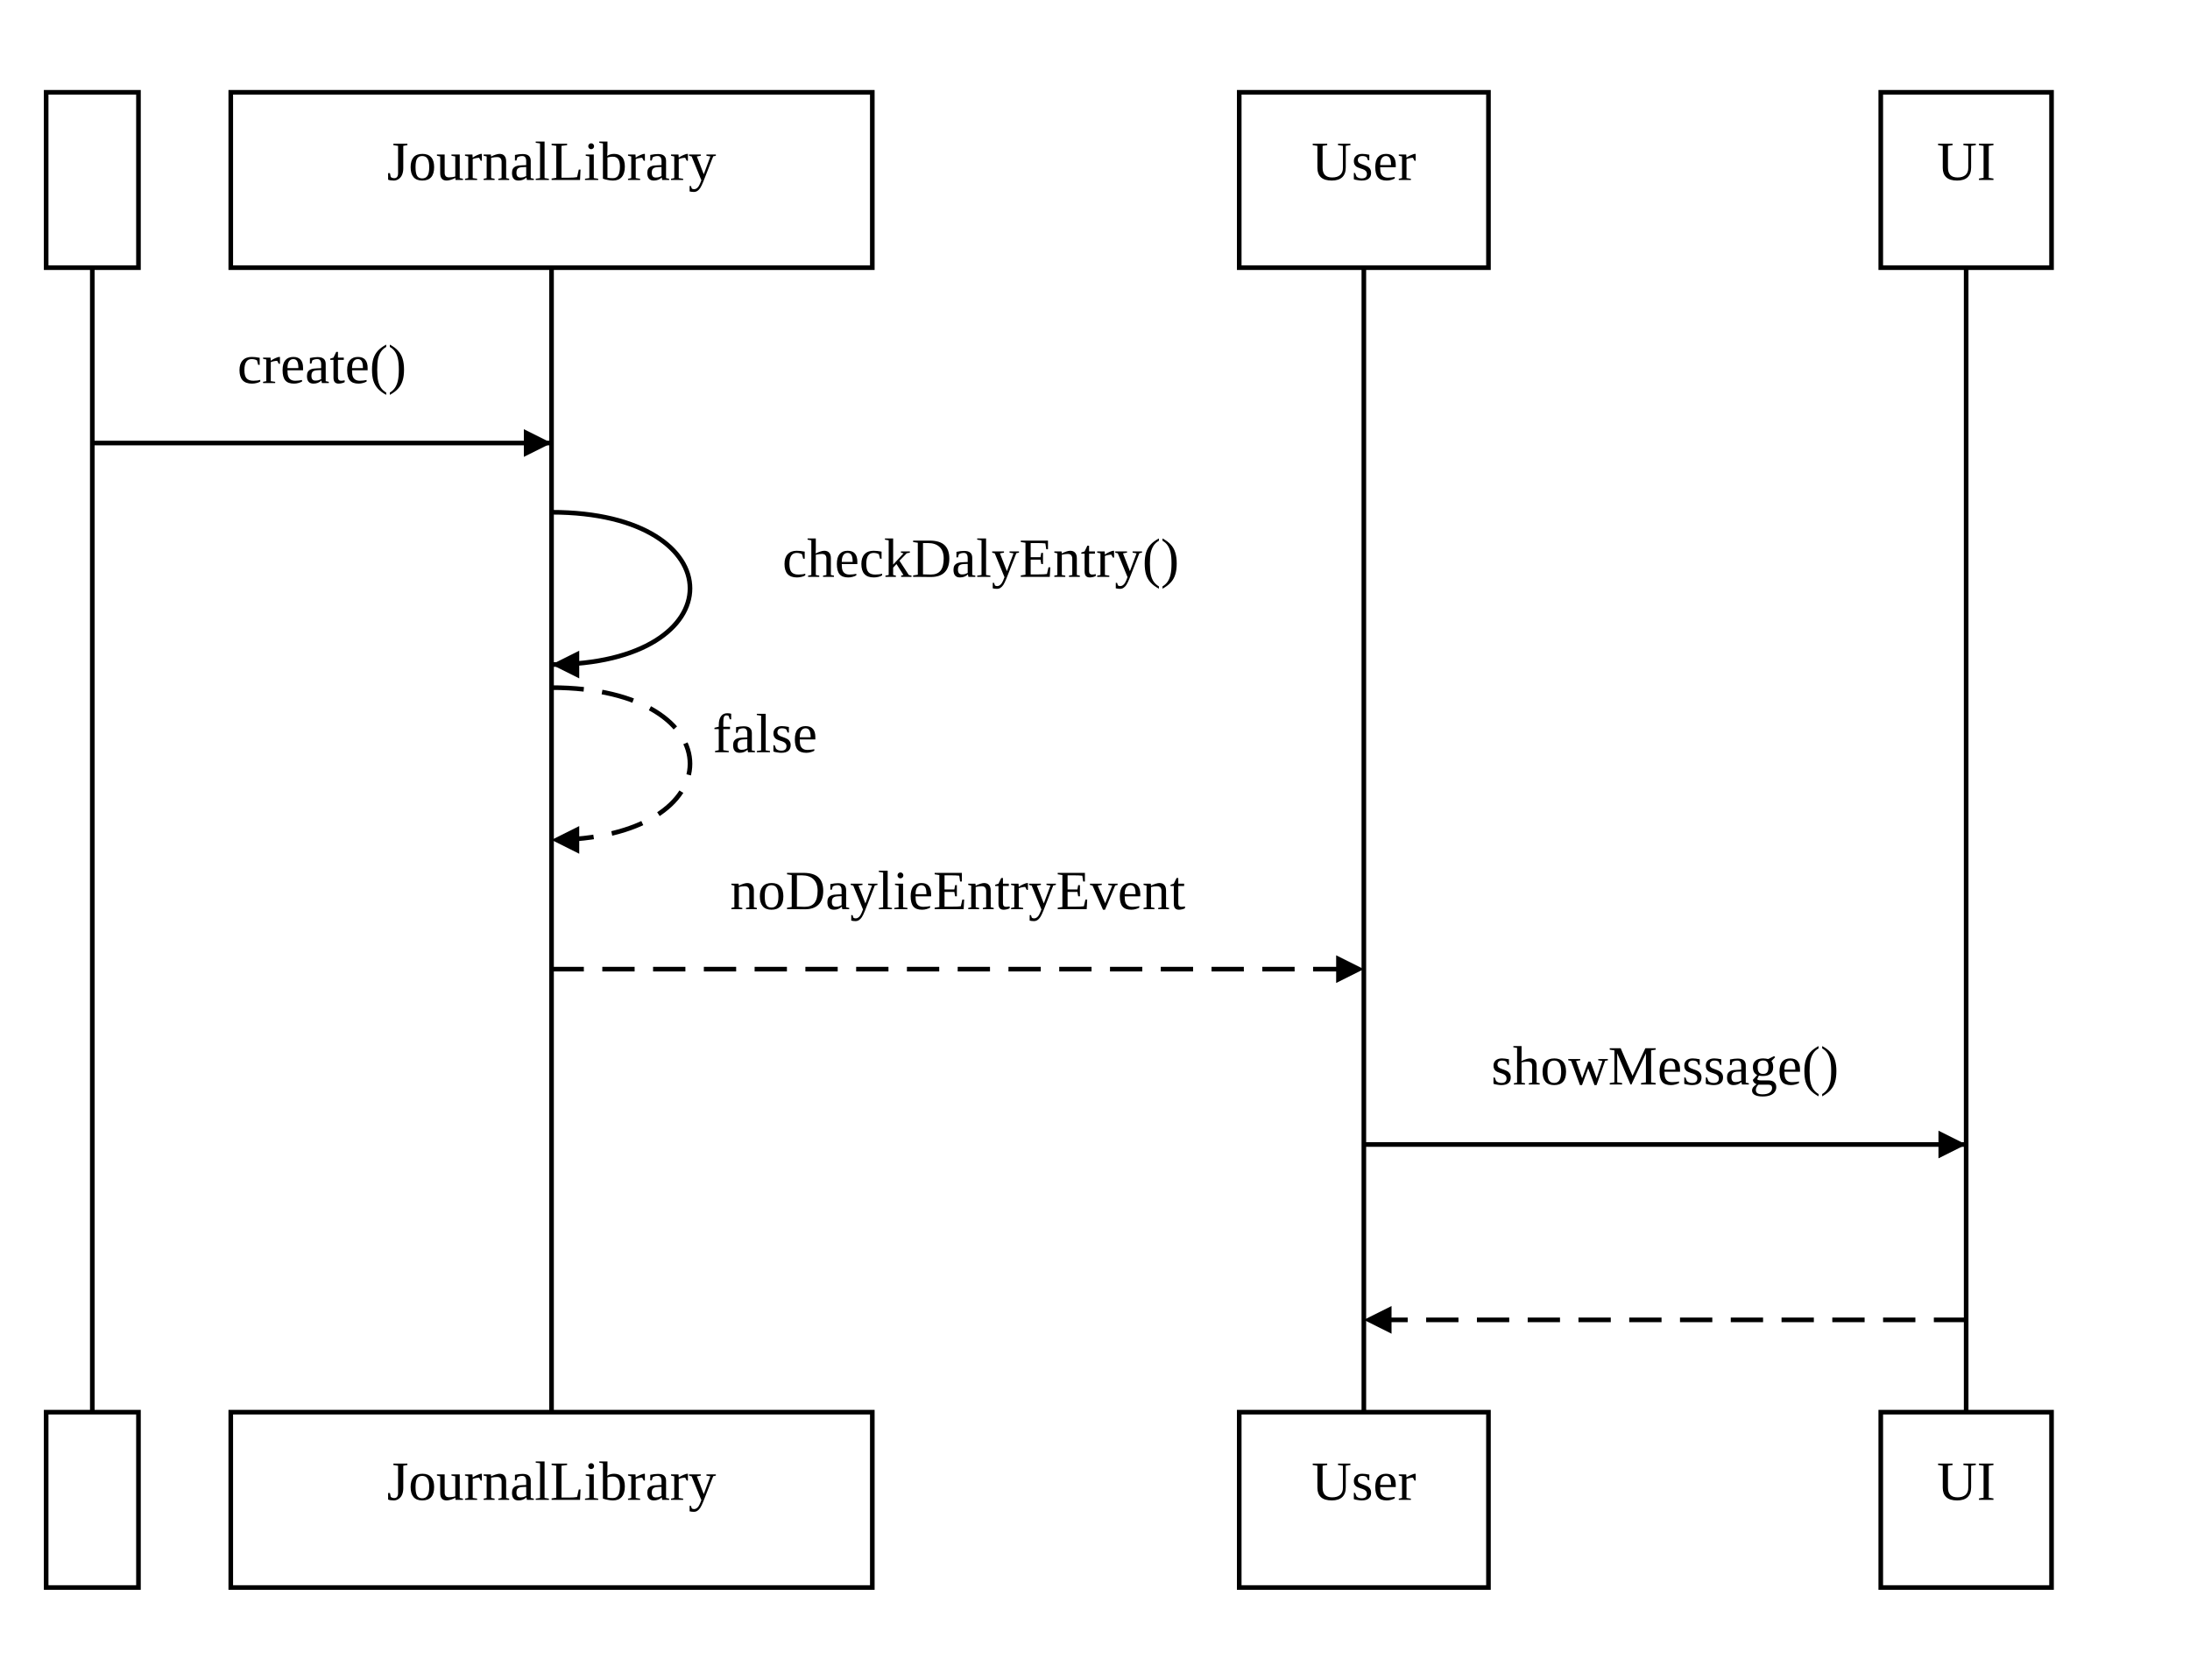
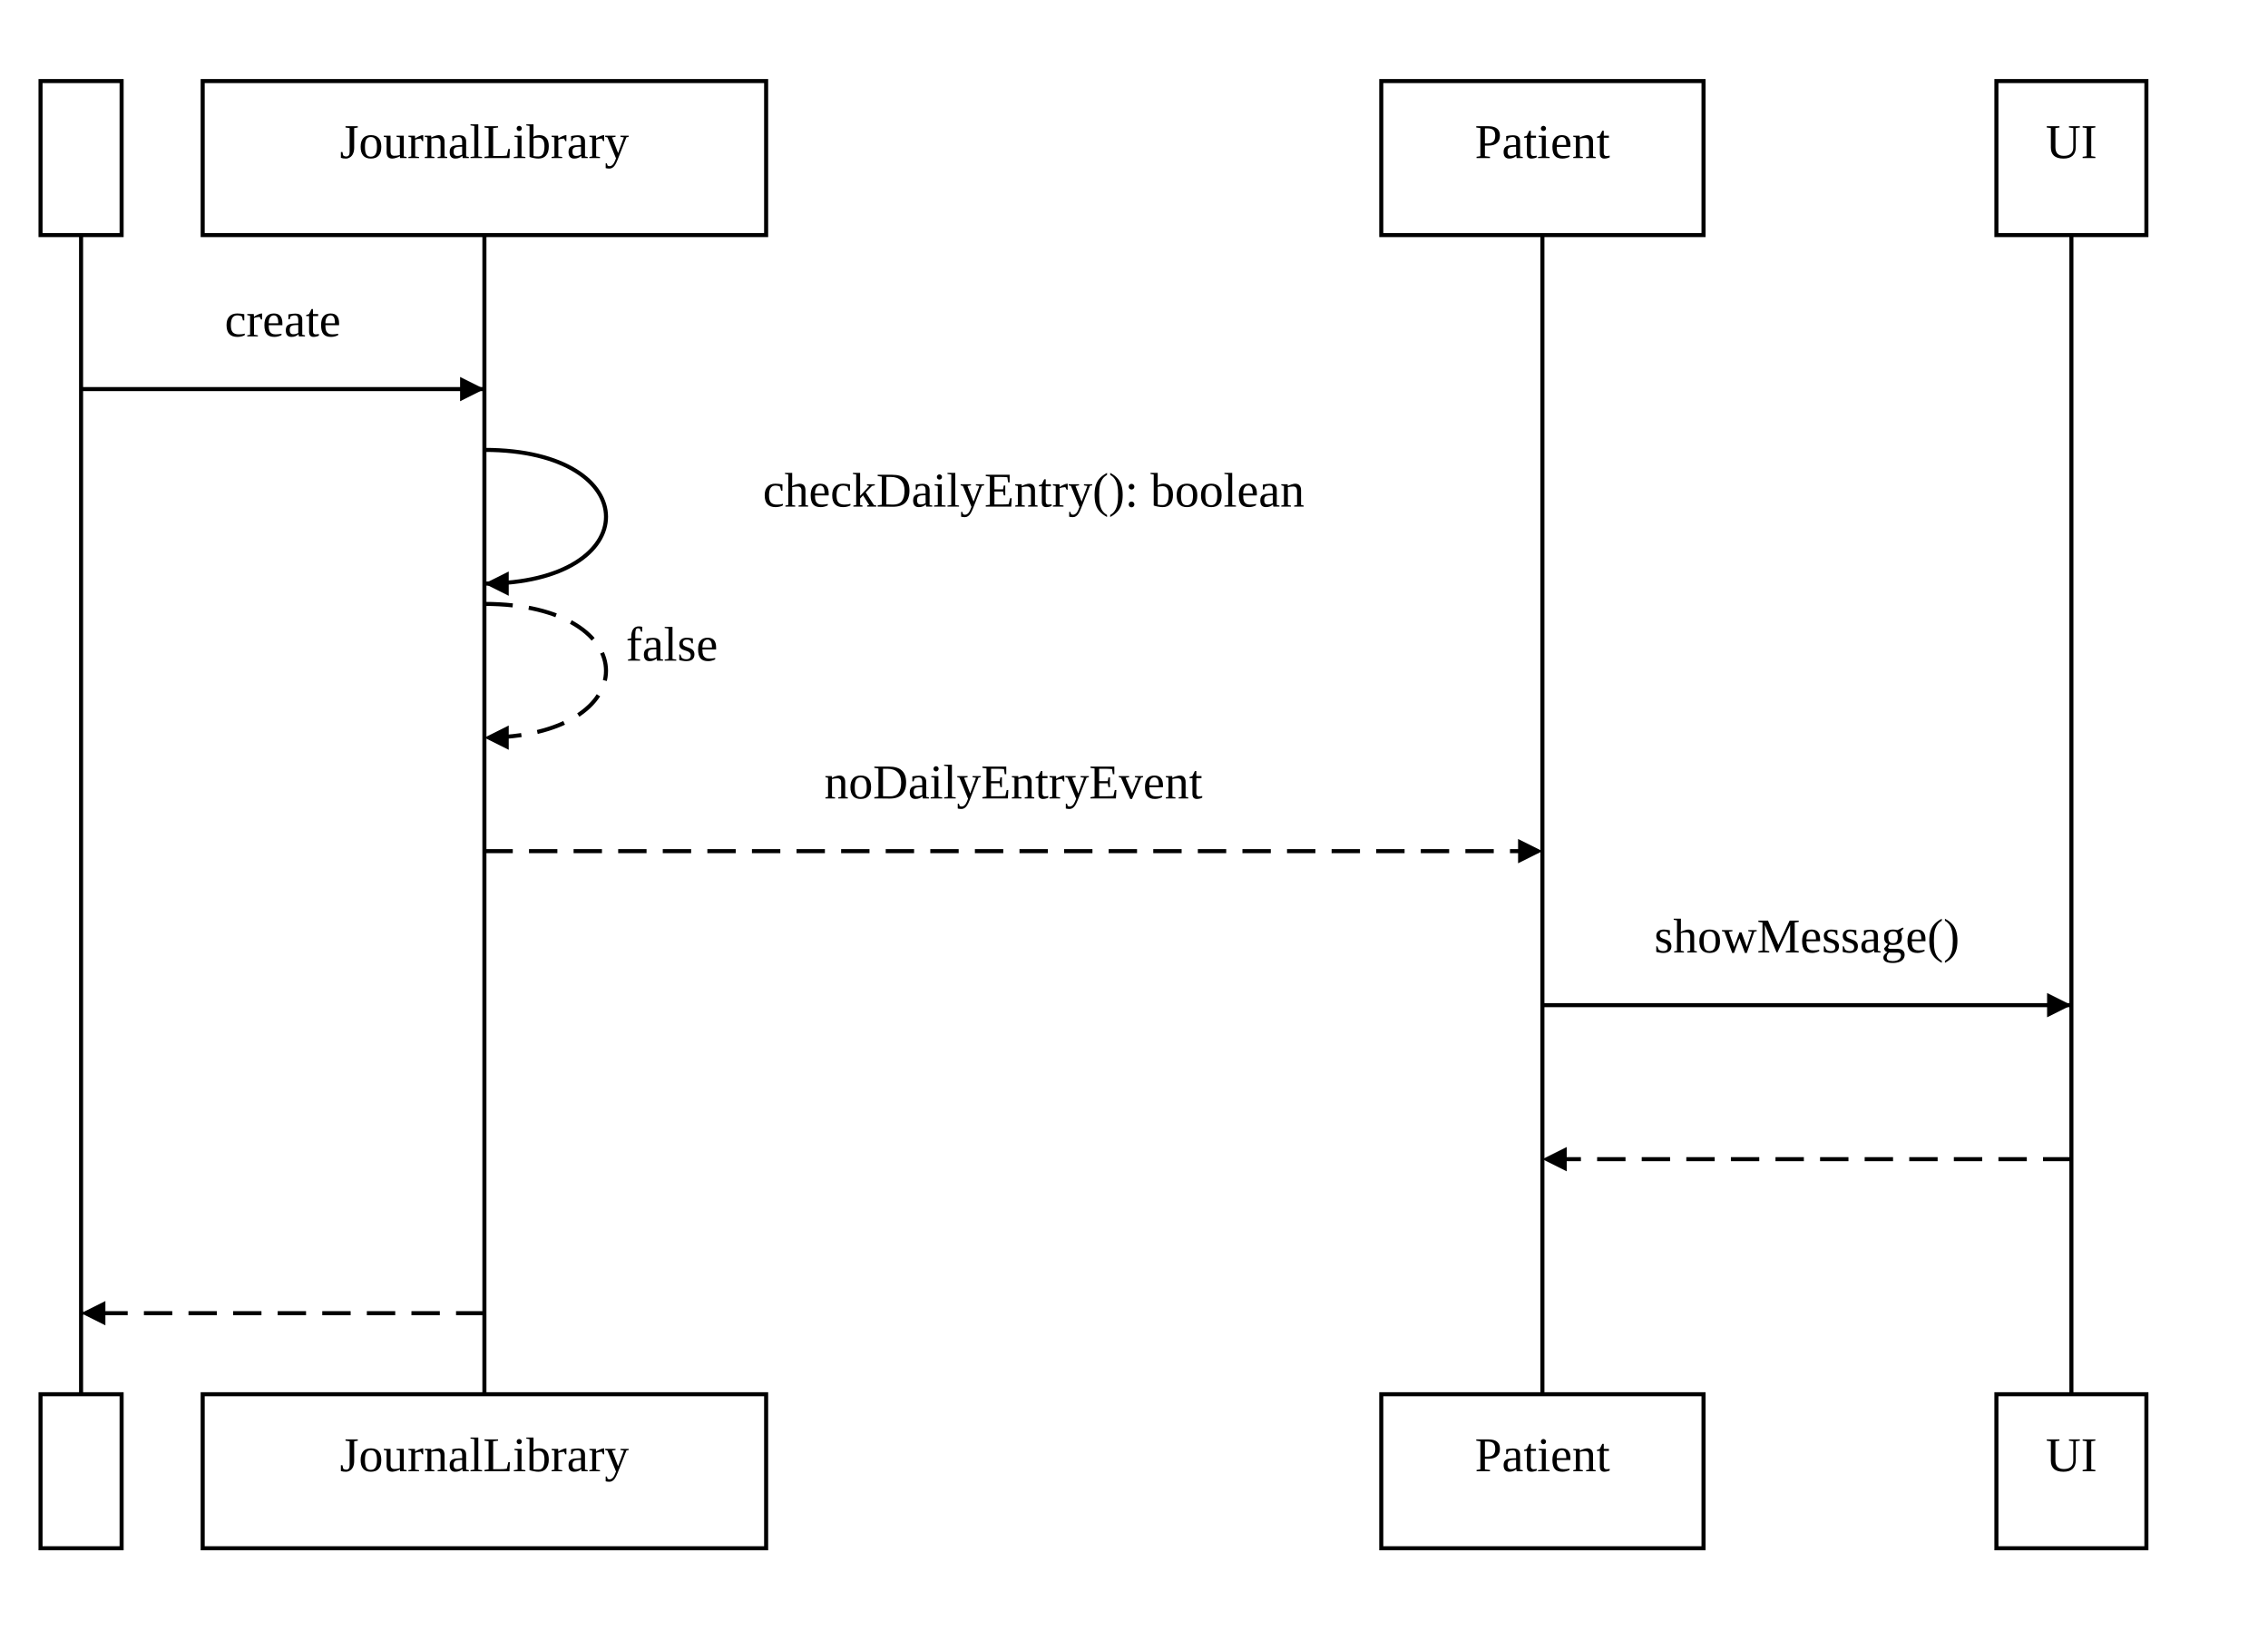
- <svg xmlns="http://www.w3.org/2000/svg" width="474.5" height="364">
+ <svg xmlns="http://www.w3.org/2000/svg" width="559.5" height="402">
  <defs>
    <marker id="arrow-filled" refX="6" refY="3" markerWidth="6" markerHeight="6" orient="auto">
      <path d="M0,0 6,3 0,6z" style="stroke: none; fill: black;" />
    </marker>
    <marker id="arrow-open" refX="6" refY="3" markerWidth="6" markerHeight="6" orient="auto">
      <path d="M0,0 6,3 0,6" style="stroke-width: 1; stroke: black;" />
    </marker>
  </defs>
  <rect width="20" height="38" style="stroke-width: 1; fill: none; stroke: black;" x="10" y="20" />
  <g>
    <text fill="black" x="20" y="39" style="text-anchor: middle; alignment-baseline: central;" />
  </g>
-   <rect width="20" height="38" style="stroke-width: 1; fill: none; stroke: black;" x="10" y="306" />
+   <rect width="20" height="38" style="stroke-width: 1; fill: none; stroke: black;" x="10" y="344" />
  <g>
-     <text fill="black" x="20" y="325" style="text-anchor: middle; alignment-baseline: central;" />
+     <text fill="black" x="20" y="363" style="text-anchor: middle; alignment-baseline: central;" />
  </g>
-   <path d="M20,58 v248" style="stroke-width: 1; fill: none; stroke: black;" />
+   <path d="M20,58 v286" style="stroke-width: 1; fill: none; stroke: black;" />
  <rect width="139" height="38" style="stroke-width: 1; fill: none; stroke: black;" x="50" y="20" />
  <g>
    <text fill="black" x="119.5" y="39" style="text-anchor: middle; alignment-baseline: central;">JournalLibrary</text>
  </g>
-   <rect width="139" height="38" style="stroke-width: 1; fill: none; stroke: black;" x="50" y="306" />
+   <rect width="139" height="38" style="stroke-width: 1; fill: none; stroke: black;" x="50" y="344" />
  <g>
-     <text fill="black" x="119.5" y="325" style="text-anchor: middle; alignment-baseline: central;">JournalLibrary</text>
+     <text fill="black" x="119.5" y="363" style="text-anchor: middle; alignment-baseline: central;">JournalLibrary</text>
  </g>
-   <path d="M119.5,58 v248" style="stroke-width: 1; fill: none; stroke: black;" />
-   <rect width="54" height="38" style="stroke-width: 1; fill: none; stroke: black;" x="268.5" y="20" />
+   <path d="M119.5,58 v286" style="stroke-width: 1; fill: none; stroke: black;" />
+   <rect width="79.5" height="38" style="stroke-width: 1; fill: none; stroke: black;" x="340.75" y="20" />
  <g>
-     <text fill="black" x="295.5" y="39" style="text-anchor: middle; alignment-baseline: central;">User</text>
+     <text fill="black" x="380.5" y="39" style="text-anchor: middle; alignment-baseline: central;">Patient</text>
  </g>
-   <rect width="54" height="38" style="stroke-width: 1; fill: none; stroke: black;" x="268.5" y="306" />
+   <rect width="79.5" height="38" style="stroke-width: 1; fill: none; stroke: black;" x="340.75" y="344" />
  <g>
-     <text fill="black" x="295.5" y="325" style="text-anchor: middle; alignment-baseline: central;">User</text>
+     <text fill="black" x="380.5" y="363" style="text-anchor: middle; alignment-baseline: central;">Patient</text>
  </g>
-   <path d="M295.5,58 v248" style="stroke-width: 1; fill: none; stroke: black;" />
-   <rect width="37" height="38" style="stroke-width: 1; fill: none; stroke: black;" x="407.5" y="20" />
+   <path d="M380.5,58 v286" style="stroke-width: 1; fill: none; stroke: black;" />
+   <rect width="37" height="38" style="stroke-width: 1; fill: none; stroke: black;" x="492.5" y="20" />
  <g>
-     <text fill="black" x="426" y="39" style="text-anchor: middle; alignment-baseline: central;">UI</text>
+     <text fill="black" x="511" y="39" style="text-anchor: middle; alignment-baseline: central;">UI</text>
  </g>
-   <rect width="37" height="38" style="stroke-width: 1; fill: none; stroke: black;" x="407.5" y="306" />
+   <rect width="37" height="38" style="stroke-width: 1; fill: none; stroke: black;" x="492.5" y="344" />
  <g>
-     <text fill="black" x="426" y="325" style="text-anchor: middle; alignment-baseline: central;">UI</text>
+     <text fill="black" x="511" y="363" style="text-anchor: middle; alignment-baseline: central;">UI</text>
  </g>
-   <path d="M426,58 v248" style="stroke-width: 1; fill: none; stroke: black;" />
+   <path d="M511,58 v286" style="stroke-width: 1; fill: none; stroke: black;" />
  <g>
-     <text fill="black" x="69.75" y="83" style="text-anchor: middle; alignment-baseline: central;">create()</text>
+     <text fill="black" x="69.75" y="83" style="text-anchor: middle; alignment-baseline: central;">create</text>
  </g>
  <path d="M20,96 h99.5" style="stroke-width: 1; fill: none; stroke: black;" marker-end="url(#arrow-filled)" />
  <g>
-     <text fill="black" x="212.5" y="125" style="text-anchor: middle; alignment-baseline: central;">checkDalyEntry()</text>
+     <text fill="black" x="255" y="125" style="text-anchor: middle; alignment-baseline: central;">checkDailyEntry(): boolean</text>
  </g>
  <path d="M119.5,111 C159.5,111 159.5,144 119.5,144" style="stroke-width: 1; fill: none; stroke: black;" marker-end="url(#arrow-filled)" />
  <g>
    <text fill="black" x="165.75" y="163" style="text-anchor: middle; alignment-baseline: central;">false</text>
  </g>
  <path d="M119.5,149 C159.5,149 159.5,182 119.5,182" style="stroke-width: 1; fill: none; stroke: black;" stroke-dasharray="7,4" marker-end="url(#arrow-filled)" />
  <g>
-     <text fill="black" x="207.5" y="197" style="text-anchor: middle; alignment-baseline: central;">noDaylieEntryEvent</text>
+     <text fill="black" x="250" y="197" style="text-anchor: middle; alignment-baseline: central;">noDailyEntryEvent</text>
  </g>
-   <path d="M119.5,210 h176" style="stroke-width: 1; fill: none; stroke: black;" stroke-dasharray="7,4" marker-end="url(#arrow-filled)" />
+   <path d="M119.5,210 h261" style="stroke-width: 1; fill: none; stroke: black;" stroke-dasharray="7,4" marker-end="url(#arrow-filled)" />
  <g>
-     <text fill="black" x="360.75" y="235" style="text-anchor: middle; alignment-baseline: central;">showMessage()</text>
+     <text fill="black" x="445.75" y="235" style="text-anchor: middle; alignment-baseline: central;">showMessage()</text>
  </g>
-   <path d="M295.5,248 h130.5" style="stroke-width: 1; fill: none; stroke: black;" marker-end="url(#arrow-filled)" />
+   <path d="M380.5,248 h130.5" style="stroke-width: 1; fill: none; stroke: black;" marker-end="url(#arrow-filled)" />
  <g>
-     <text fill="black" x="360.75" y="273" style="text-anchor: middle; alignment-baseline: central;" />
+     <text fill="black" x="445.75" y="273" style="text-anchor: middle; alignment-baseline: central;" />
  </g>
-   <path d="M426,286 h-130.5" style="stroke-width: 1; fill: none; stroke: black;" stroke-dasharray="7,4" marker-end="url(#arrow-filled)" />
+   <path d="M511,286 h-130.5" style="stroke-width: 1; fill: none; stroke: black;" stroke-dasharray="7,4" marker-end="url(#arrow-filled)" />
+   <g>
+     <text fill="black" x="69.75" y="311" style="text-anchor: middle; alignment-baseline: central;" />
+   </g>
+   <path d="M119.5,324 h-99.5" style="stroke-width: 1; fill: none; stroke: black;" stroke-dasharray="7,4" marker-end="url(#arrow-filled)" />
</svg>
